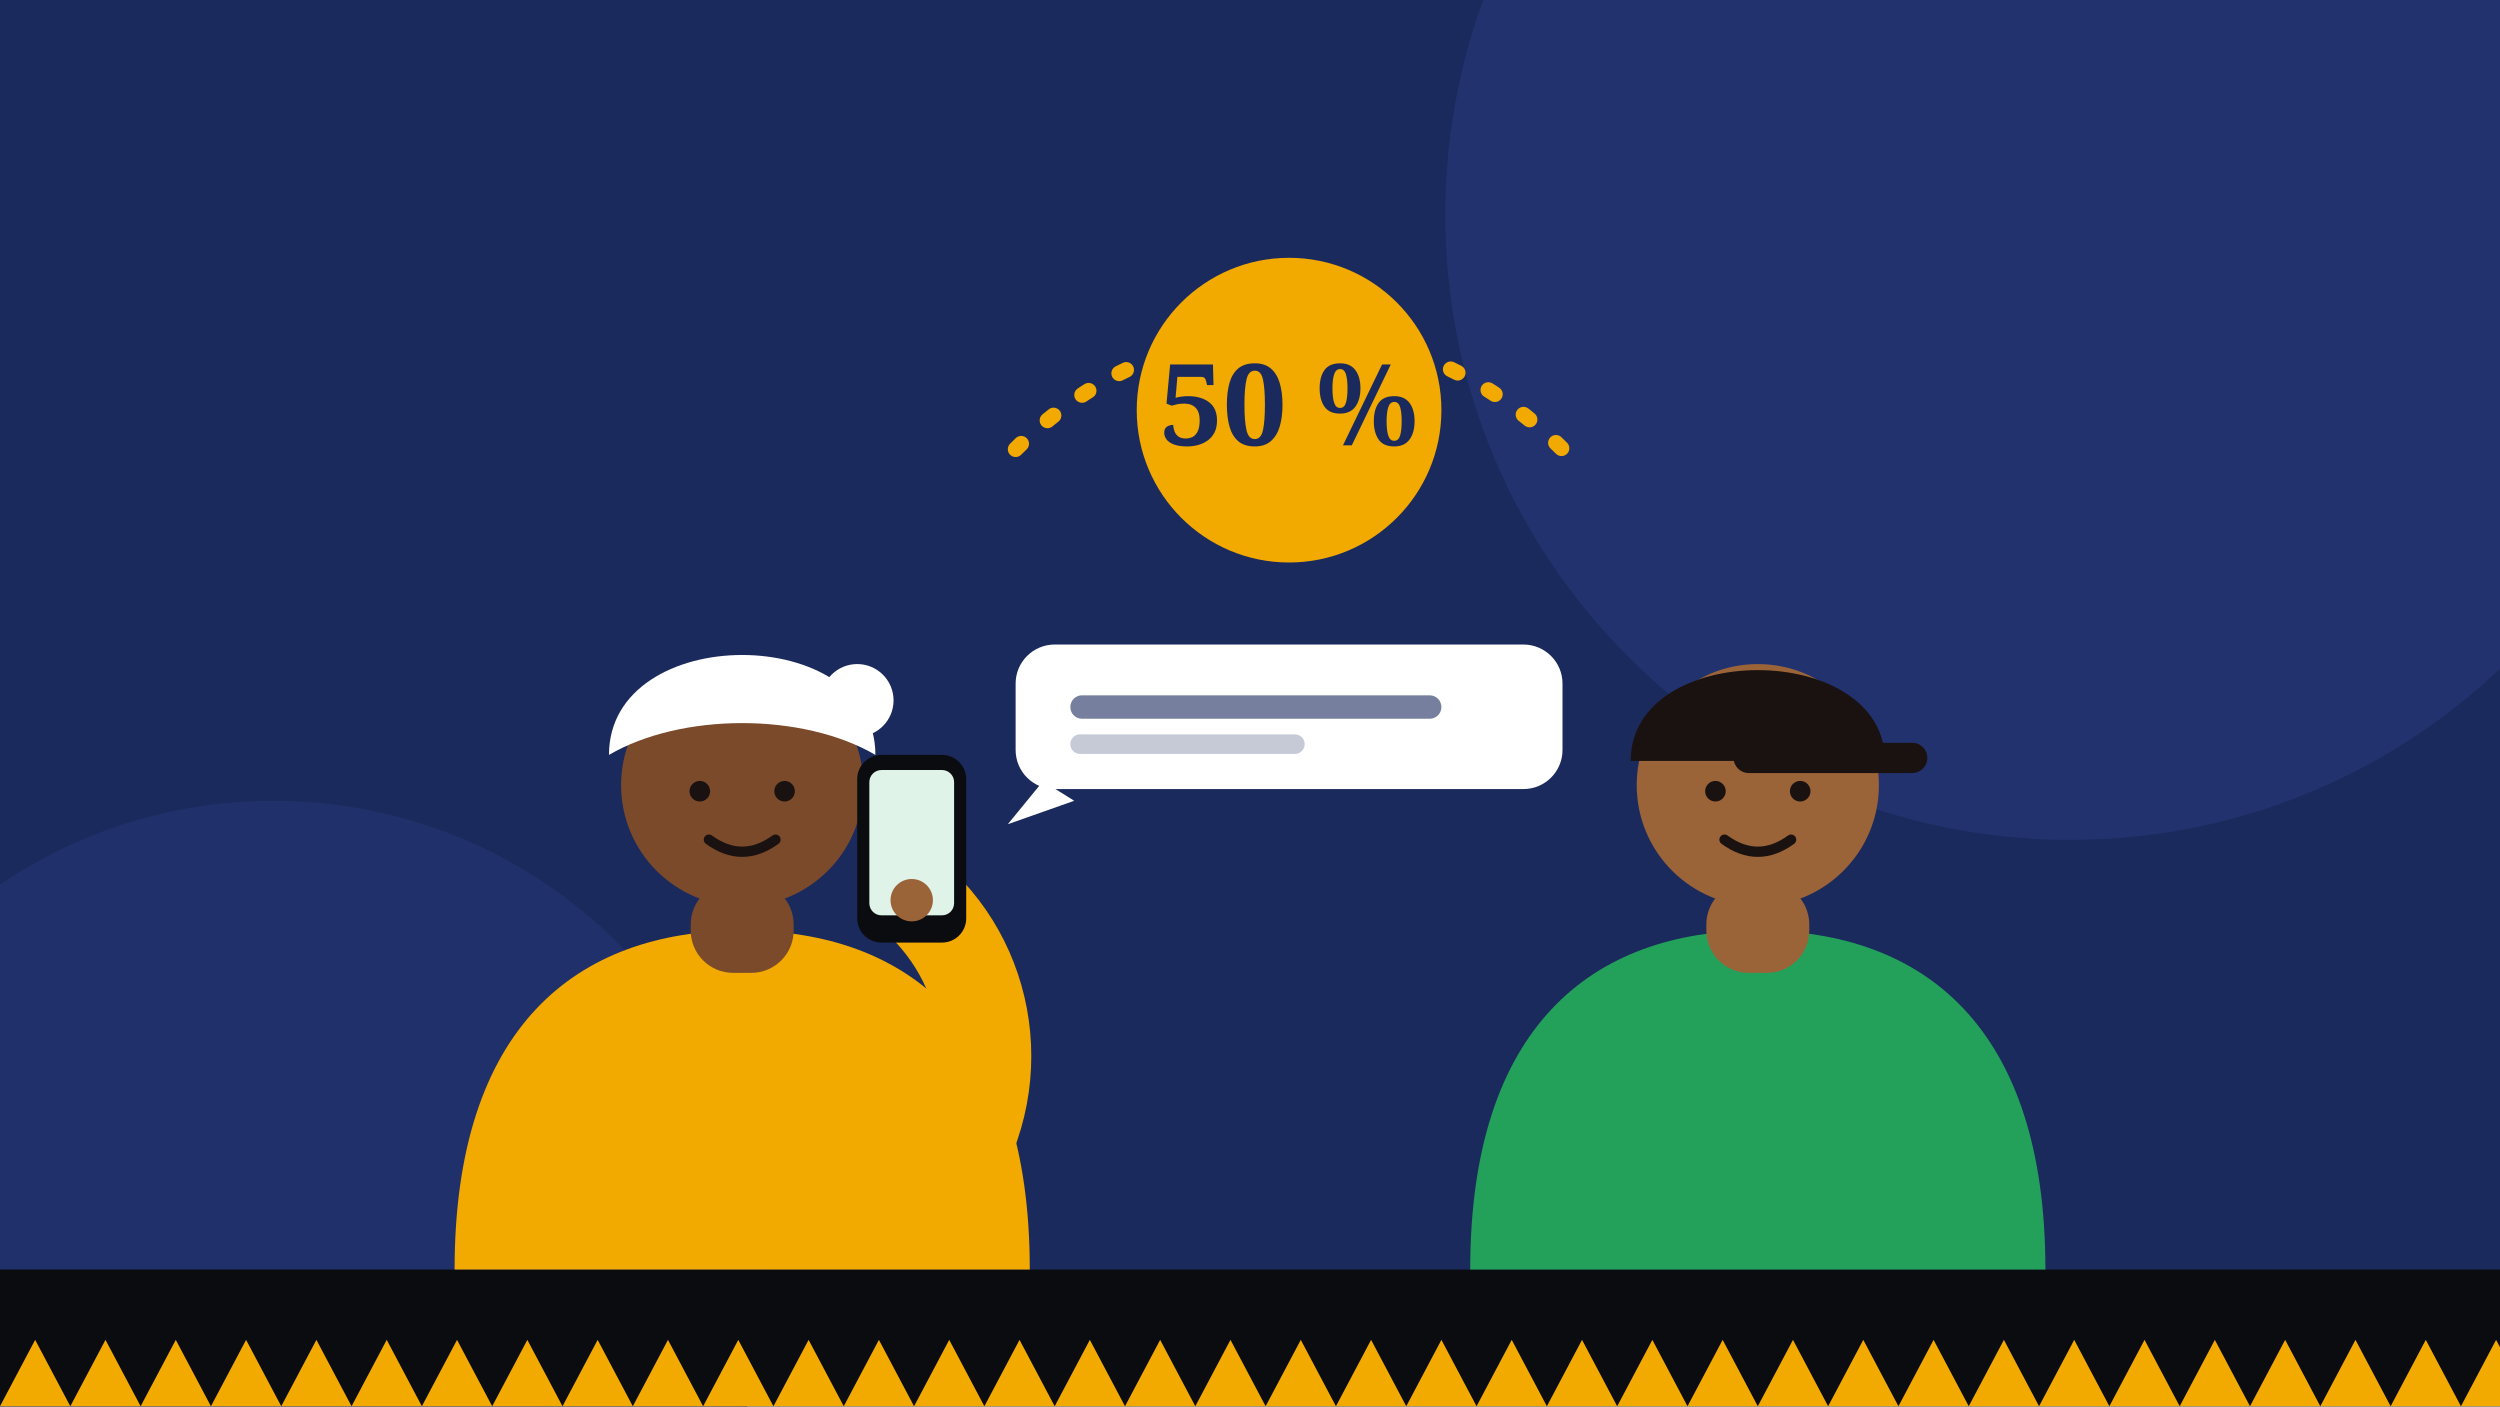
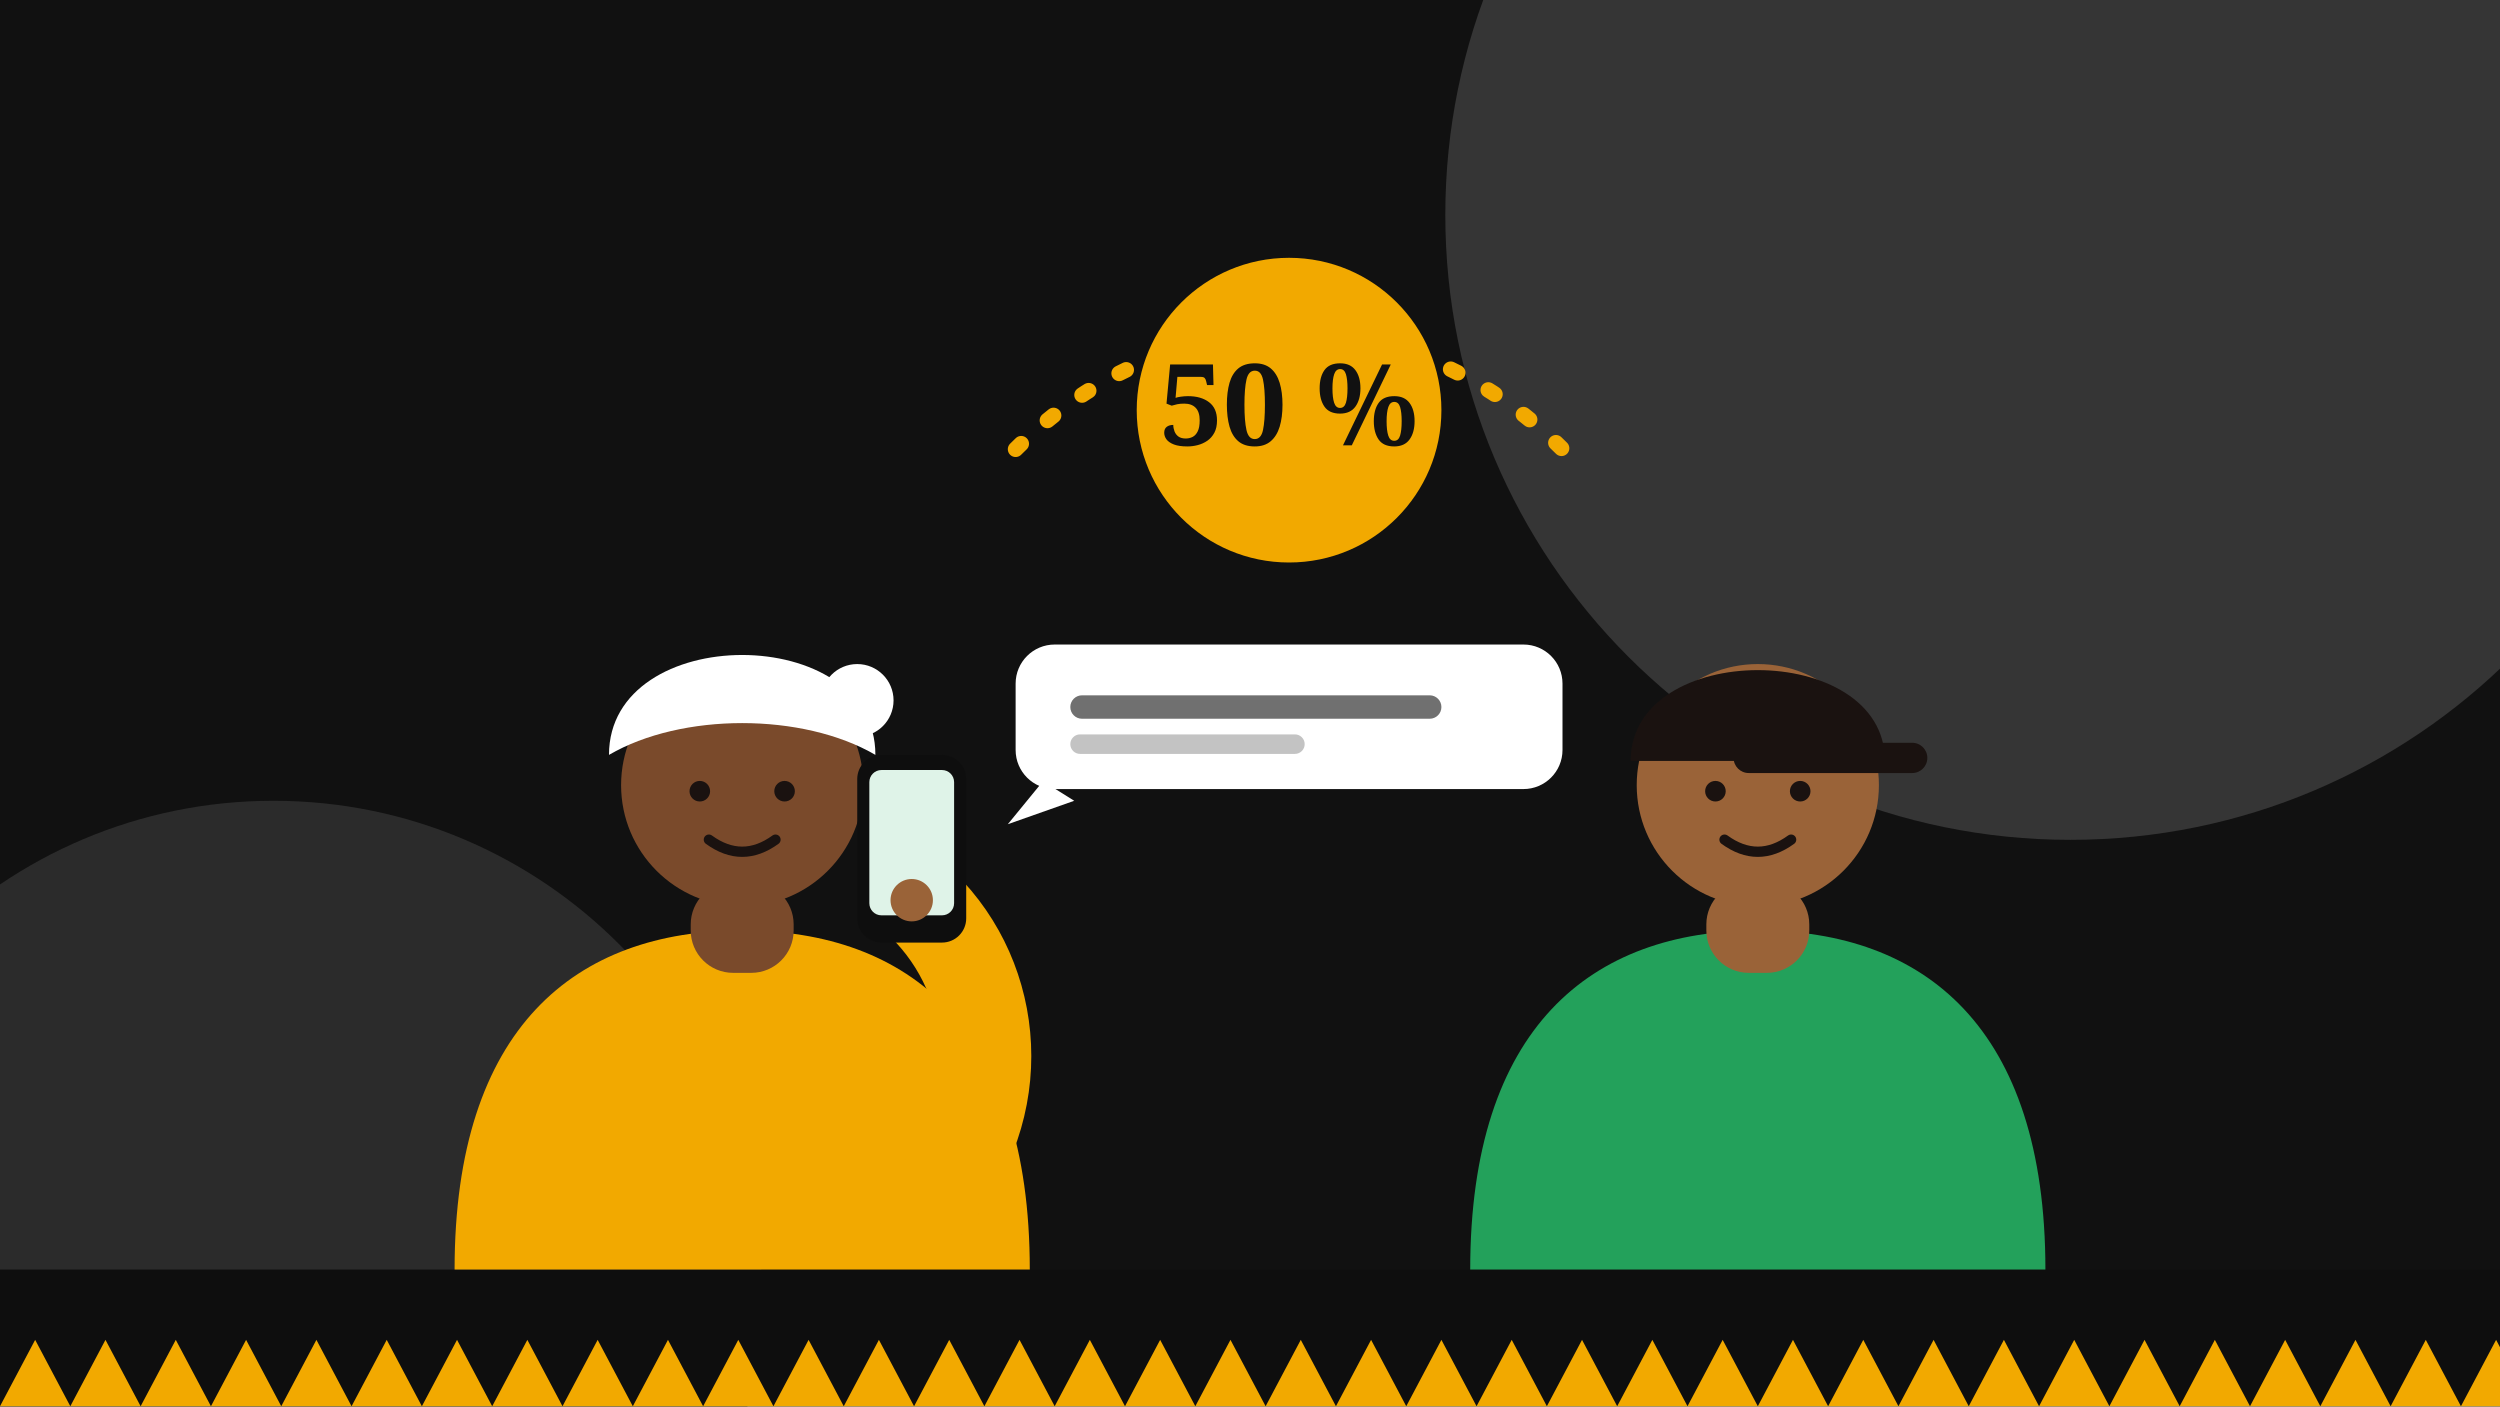
<svg xmlns="http://www.w3.org/2000/svg" viewBox="0 0 1280 720" role="img" aria-hidden="true">
-   <rect width="1280" height="720" fill="#1b2a5c" />
-   <circle cx="1060" cy="110" r="320" fill="#26397f" opacity=".55" />
-   <circle cx="140" cy="660" r="250" fill="#26397f" opacity=".4" />
-   <rect x="0" y="650" width="1280" height="70" fill="#0b0c10" />
+   <rect width="1280" height="720" fill="#111111" />
+   <circle cx="1060" cy="110" r="320" fill="#525252" opacity=".55" />
+   <circle cx="140" cy="660" r="250" fill="#525252" opacity=".4" />
+   <rect x="0" y="650" width="1280" height="70" fill="#0e0e0e" />
  <path d="M0 720 l18 -34 l18 34Z" fill="#f2a900" />
  <path d="M36 720 l18 -34 l18 34Z" fill="#f2a900" />
  <path d="M72 720 l18 -34 l18 34Z" fill="#f2a900" />
  <path d="M108 720 l18 -34 l18 34Z" fill="#f2a900" />
  <path d="M144 720 l18 -34 l18 34Z" fill="#f2a900" />
  <path d="M180 720 l18 -34 l18 34Z" fill="#f2a900" />
  <path d="M216 720 l18 -34 l18 34Z" fill="#f2a900" />
  <path d="M252 720 l18 -34 l18 34Z" fill="#f2a900" />
  <path d="M288 720 l18 -34 l18 34Z" fill="#f2a900" />
  <path d="M324 720 l18 -34 l18 34Z" fill="#f2a900" />
  <path d="M360 720 l18 -34 l18 34Z" fill="#f2a900" />
  <path d="M396 720 l18 -34 l18 34Z" fill="#f2a900" />
  <path d="M432 720 l18 -34 l18 34Z" fill="#f2a900" />
  <path d="M468 720 l18 -34 l18 34Z" fill="#f2a900" />
  <path d="M504 720 l18 -34 l18 34Z" fill="#f2a900" />
  <path d="M540 720 l18 -34 l18 34Z" fill="#f2a900" />
  <path d="M576 720 l18 -34 l18 34Z" fill="#f2a900" />
  <path d="M612 720 l18 -34 l18 34Z" fill="#f2a900" />
  <path d="M648 720 l18 -34 l18 34Z" fill="#f2a900" />
  <path d="M684 720 l18 -34 l18 34Z" fill="#f2a900" />
  <path d="M720 720 l18 -34 l18 34Z" fill="#f2a900" />
  <path d="M756 720 l18 -34 l18 34Z" fill="#f2a900" />
  <path d="M792 720 l18 -34 l18 34Z" fill="#f2a900" />
  <path d="M828 720 l18 -34 l18 34Z" fill="#f2a900" />
  <path d="M864 720 l18 -34 l18 34Z" fill="#f2a900" />
  <path d="M900 720 l18 -34 l18 34Z" fill="#f2a900" />
  <path d="M936 720 l18 -34 l18 34Z" fill="#f2a900" />
  <path d="M972 720 l18 -34 l18 34Z" fill="#f2a900" />
  <path d="M1008 720 l18 -34 l18 34Z" fill="#f2a900" />
  <path d="M1044 720 l18 -34 l18 34Z" fill="#f2a900" />
  <path d="M1080 720 l18 -34 l18 34Z" fill="#f2a900" />
  <path d="M1116 720 l18 -34 l18 34Z" fill="#f2a900" />
  <path d="M1152 720 l18 -34 l18 34Z" fill="#f2a900" />
  <path d="M1188 720 l18 -34 l18 34Z" fill="#f2a900" />
  <path d="M1224 720 l18 -34 l18 34Z" fill="#f2a900" />
  <path d="M1260 720 l18 -34 l18 34Z" fill="#f2a900" />
  <g transform="translate(380 650) scale(1.55)">
    <path d="M-95 0 C-95 -80 -55 -112 0 -112 C55 -112 95 -80 95 0 Z" fill="#f2a900" />
    <rect x="-17" y="-128" width="34" height="30" rx="14" fill="#7a4a2b" />
    <circle cx="0" cy="-160" r="40" fill="#7a4a2b" />
    <path d="M-44 -170 C-44 -214 44 -214 44 -170 C20 -184 -20 -184 -44 -170Z" fill="#fff" />
    <circle cx="38" cy="-188" r="12" fill="#fff" />
    <circle cx="-14" cy="-158" r="3.4" fill="#1a1210" />
    <circle cx="14" cy="-158" r="3.4" fill="#1a1210" />
    <path d="M-11 -142 Q0 -134 11 -142" fill="none" stroke="#1a1210" stroke-width="3.4" stroke-linecap="round" />
    <path d="M60 -20 C88 -50 86 -92 62 -118" fill="none" stroke="#f2a900" stroke-width="30" stroke-linecap="round" />
-     <rect x="38" y="-170" width="36" height="62" rx="8" fill="#0b0c10" />
+     <rect x="38" y="-170" width="36" height="62" rx="8" fill="#0e0e0e" />
    <rect x="42" y="-165" width="28" height="48" rx="4" fill="#dff3e8" />
    <circle cx="56" cy="-122" r="7" fill="#9a6338" />
  </g>
  <g transform="translate(900 650) scale(1.55)">
    <path d="M-95 0 C-95 -80 -55 -112 0 -112 C55 -112 95 -80 95 0 Z" fill="#23a15b" />
    <rect x="-17" y="-128" width="34" height="30" rx="14" fill="#9a6338" />
    <circle cx="0" cy="-160" r="40" fill="#9a6338" />
    <path d="M-42 -168 C-42 -208 42 -208 42 -168Z" fill="#1a1210" />
    <rect x="-8" y="-174" width="64" height="10" rx="5" fill="#1a1210" />
    <circle cx="-14" cy="-158" r="3.4" fill="#1a1210" />
    <circle cx="14" cy="-158" r="3.4" fill="#1a1210" />
    <path d="M-11 -142 Q0 -134 11 -142" fill="none" stroke="#1a1210" stroke-width="3.4" stroke-linecap="round" />
  </g>
  <path d="M520 230 C600 150 720 150 800 230" fill="none" stroke="#f2a900" stroke-width="8" stroke-dasharray="4 18" stroke-linecap="round" />
  <circle cx="660" cy="210" r="78" fill="#f2a900" />
-   <text x="660" y="228" text-anchor="middle" font-family="Georgia,serif" font-size="58" font-weight="700" fill="#1b2a5c">50 %</text>
+   <text x="660" y="228" text-anchor="middle" font-family="Georgia,serif" font-size="58" font-weight="700" fill="#111111">50 %</text>
  <rect x="520" y="330" width="280" height="74" rx="20" fill="#fff" />
  <path d="M534 400 l-18 22 l34 -12Z" fill="#fff" />
-   <rect x="548" y="356" width="190" height="12" rx="6" fill="#1b2a5c" opacity=".6" />
-   <rect x="548" y="376" width="120" height="10" rx="5" fill="#1b2a5c" opacity=".25" />
+   <rect x="548" y="356" width="190" height="12" rx="6" fill="#111111" opacity=".6" />
+   <rect x="548" y="376" width="120" height="10" rx="5" fill="#111111" opacity=".25" />
</svg>
